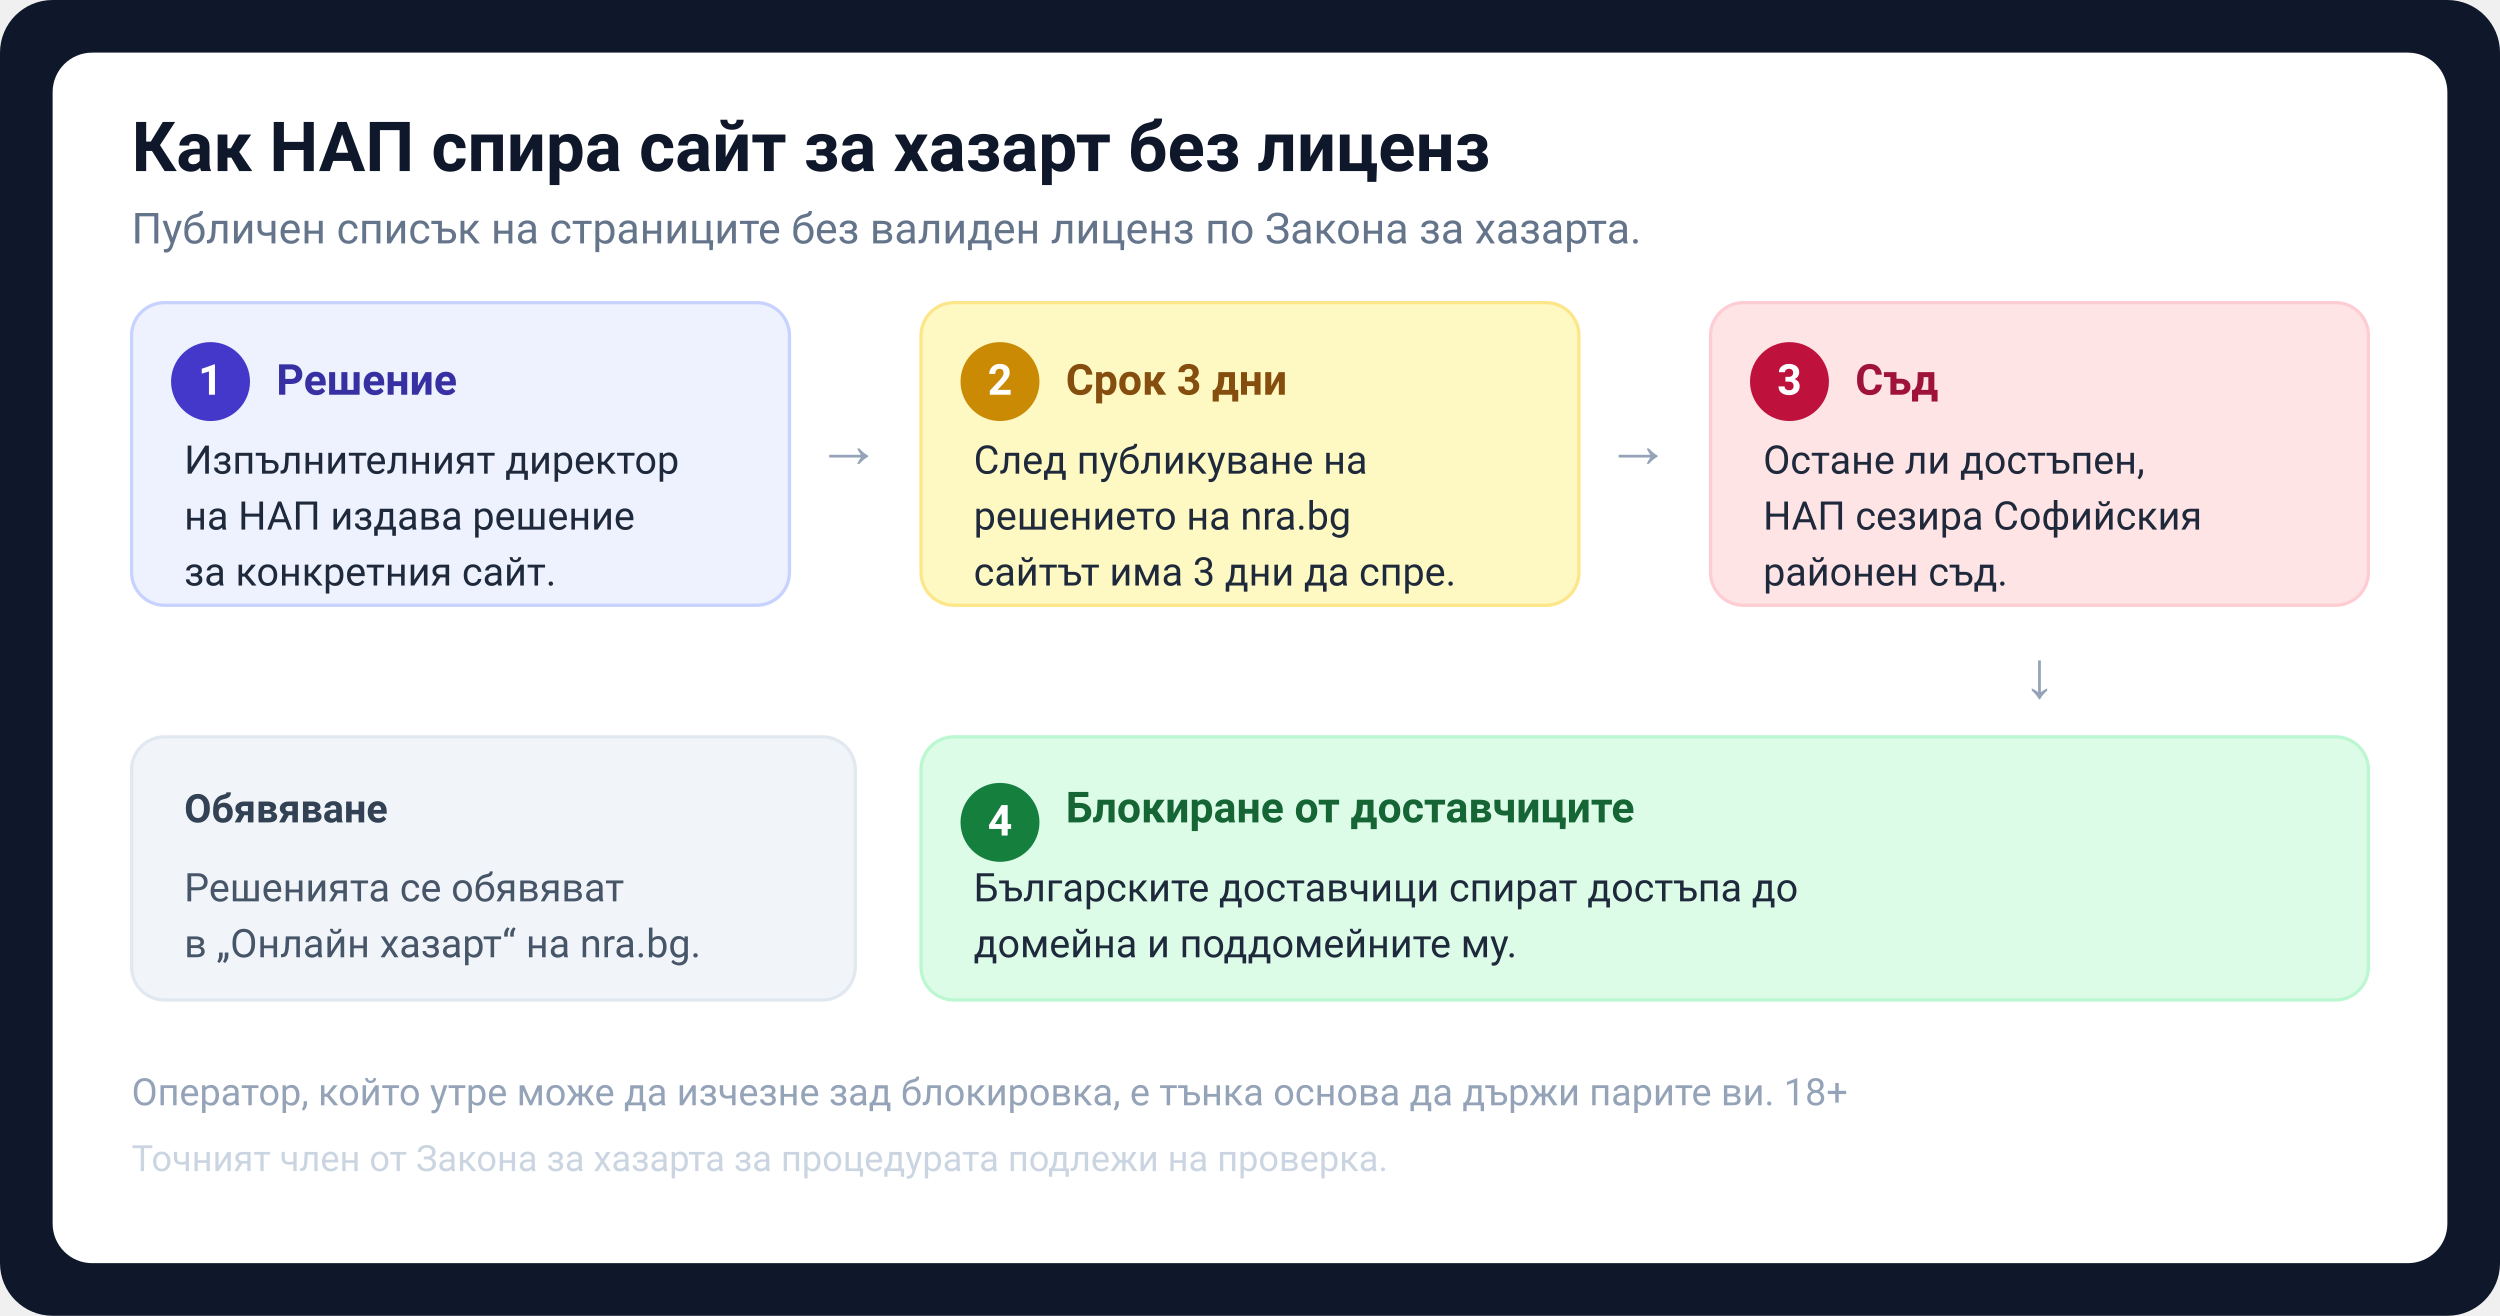
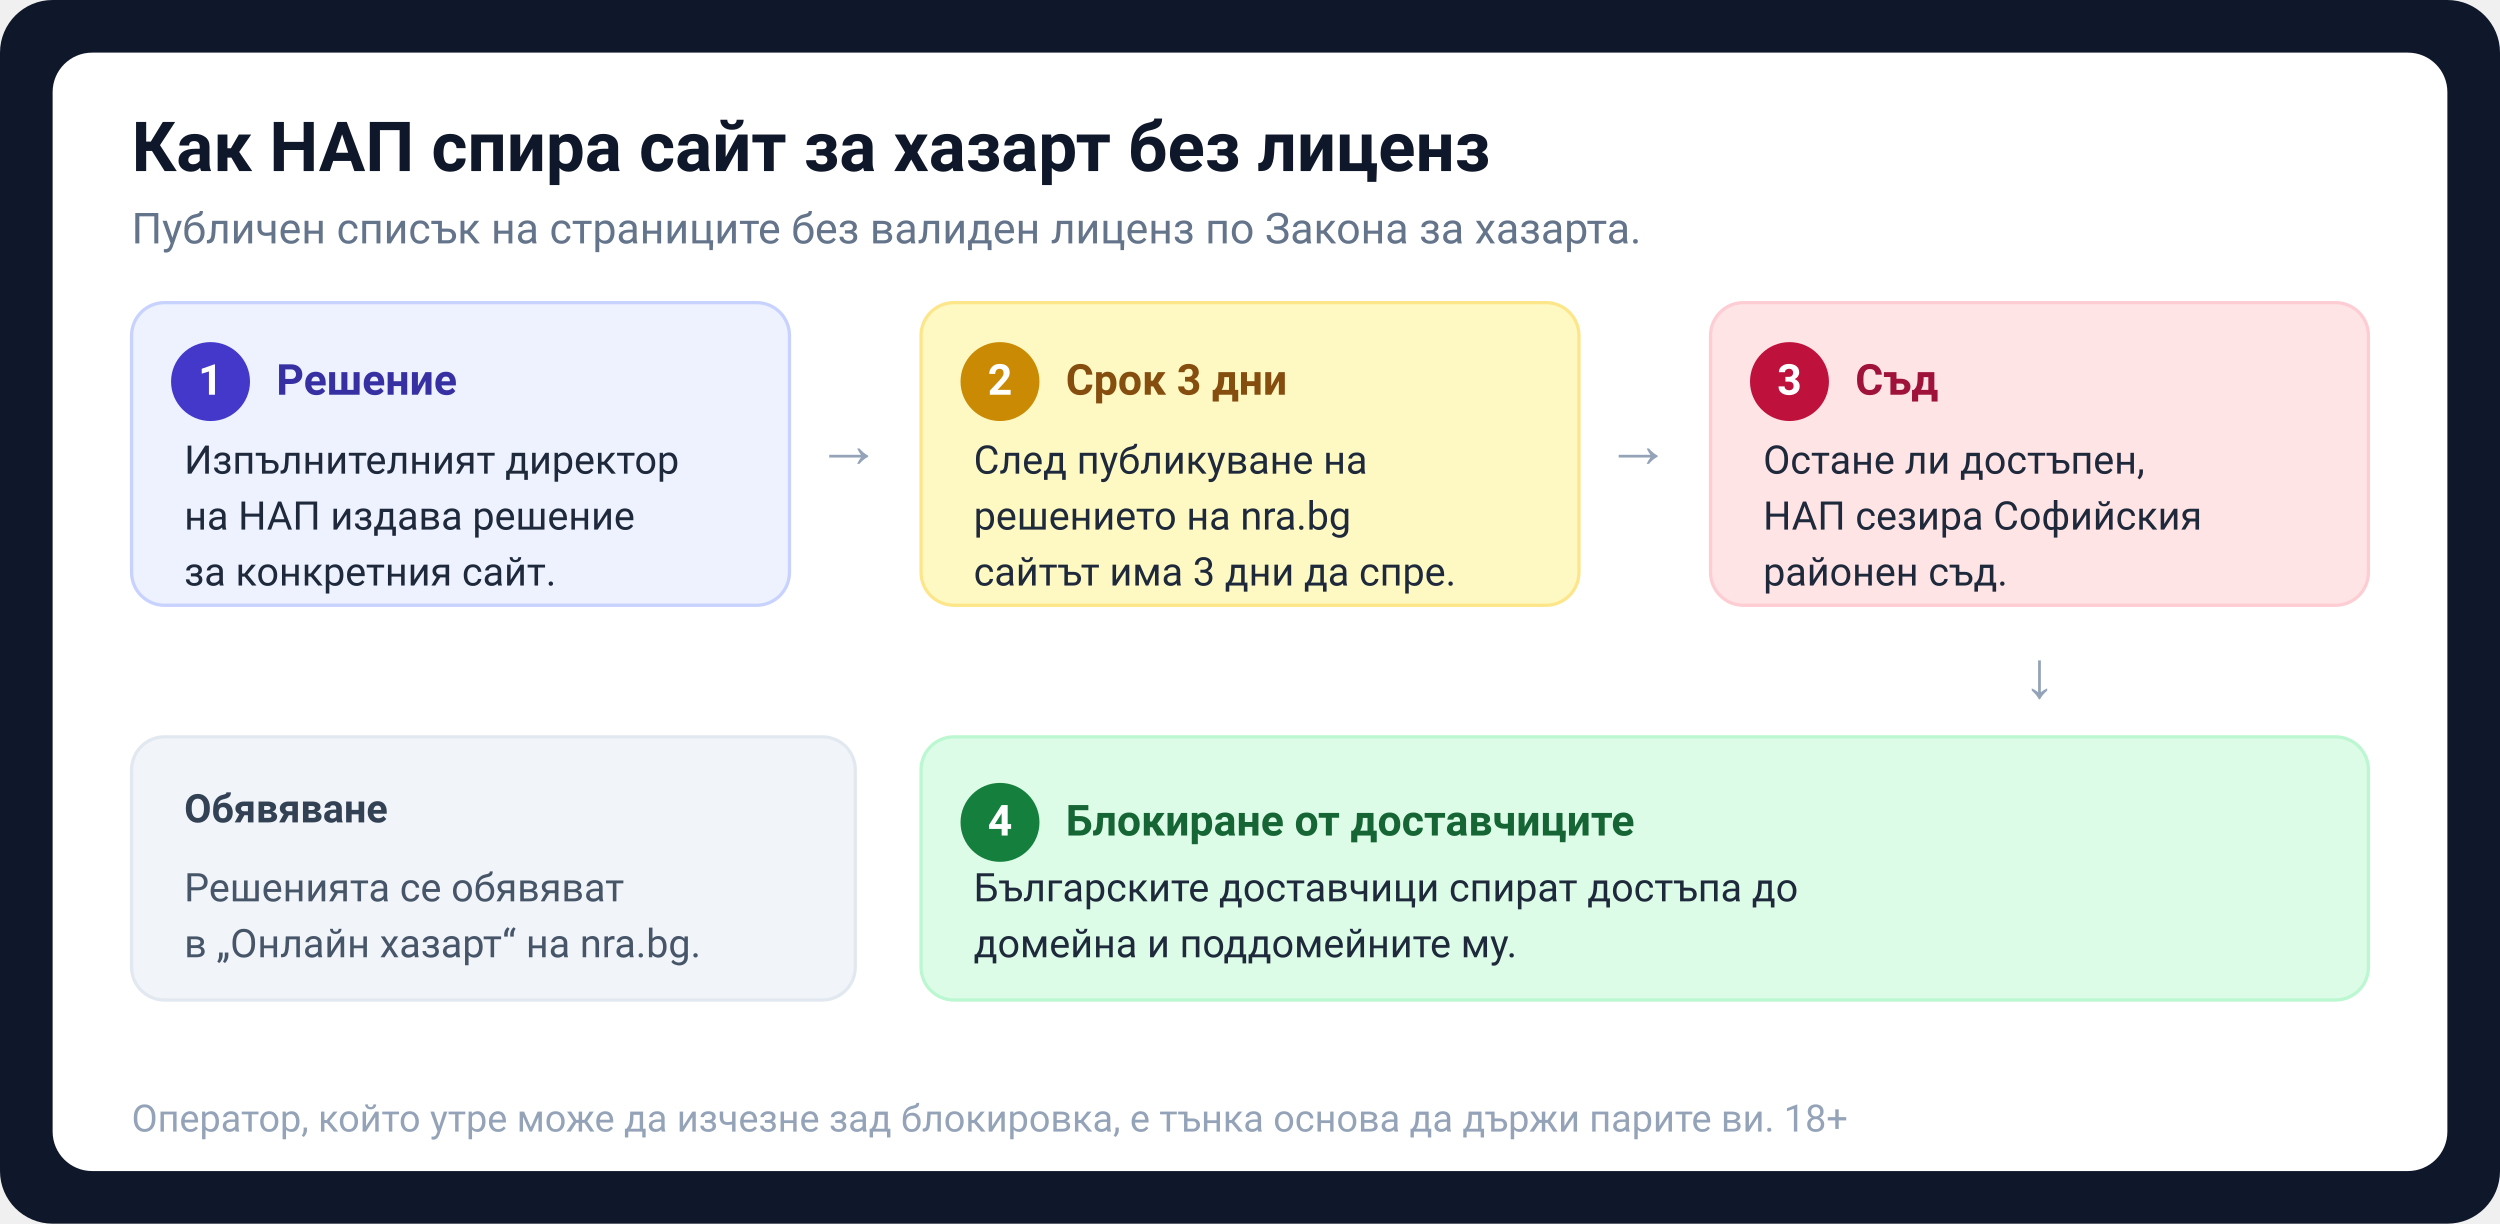
- <svg xmlns="http://www.w3.org/2000/svg" viewBox="0 0 760 400" width="760" height="400" font-family="'Segoe UI',Roboto,Arial,sans-serif" role="img" aria-label="Как НАП блокира сайт за хазарт без лиценз: решение на изпълнителния директор, тридневен срок след публикуване на nra.bg, сезиране на Софийския районен съд, блокиране от българските доставчици на домейна и поддомейните, обявяване в секция Онлайн хазарт.">
-   <rect x="0" y="0" width="760" height="400" rx="16" fill="#0f172a" />
-   <rect x="16" y="16" width="728" height="368" rx="12" fill="#ffffff" />
+ <svg xmlns="http://www.w3.org/2000/svg" viewBox="0 0 760 372" width="760" height="372" font-family="'Segoe UI',Roboto,Arial,sans-serif" role="img" aria-label="Как НАП блокира сайт за хазарт без лиценз: решение на изпълнителния директор, тридневен срок след публикуване на nra.bg, сезиране на Софийския районен съд, блокиране от българските доставчици на домейна и поддомейните, обявяване в секция Онлайн хазарт.">
+   <rect x="0" y="0" width="760" height="372" rx="16" fill="#0f172a" />
+   <rect x="16" y="16" width="728" height="340" rx="12" fill="#ffffff" />
  <text x="40" y="52" font-size="21" font-weight="700" fill="#0f172a">Как НАП спира сайт за хазарт без лиценз</text>
  <text x="40" y="74" font-size="13" fill="#64748b">Публичен списък на страниците без валиден лиценз по Закона за хазарта.</text>
  <rect x="40" y="92" width="200" height="92" rx="10" fill="#eef2ff" stroke="#c7d2fe" stroke-width="1" />
  <circle cx="64" cy="116" r="12" fill="#4338ca" />
  <text x="64" y="120" font-size="13" font-weight="700" fill="#ffffff" text-anchor="middle">1</text>
  <text x="84" y="120" font-size="13" font-weight="700" fill="#3730a3">Решение</text>
  <text x="56" y="144" font-size="12" fill="#1e293b">Изпълнителният директор</text>
  <text x="56" y="161" font-size="12" fill="#1e293b">на НАП издава решение</text>
  <text x="56" y="178" font-size="12" fill="#1e293b">за конкретния сайт.</text>
  <text x="258" y="142" font-size="20" fill="#94a3b8" text-anchor="middle">→</text>
  <rect x="280" y="92" width="200" height="92" rx="10" fill="#fef9c3" stroke="#fde68a" stroke-width="1" />
  <circle cx="304" cy="116" r="12" fill="#ca8a04" />
  <text x="304" y="120" font-size="13" font-weight="700" fill="#ffffff" text-anchor="middle">2</text>
  <text x="324" y="120" font-size="13" font-weight="700" fill="#854d0e">Срок 3 дни</text>
  <text x="296" y="144" font-size="12" fill="#1e293b">След публикуване на</text>
  <text x="296" y="161" font-size="12" fill="#1e293b">решението на nra.bg</text>
  <text x="296" y="178" font-size="12" fill="#1e293b">сайтът има 3 дни да спре.</text>
  <text x="498" y="142" font-size="20" fill="#94a3b8" text-anchor="middle">→</text>
  <rect x="520" y="92" width="200" height="92" rx="10" fill="#ffe4e6" stroke="#fecdd3" stroke-width="1" />
  <circle cx="544" cy="116" r="12" fill="#be123c" />
  <text x="544" y="120" font-size="13" font-weight="700" fill="#ffffff" text-anchor="middle">3</text>
  <text x="564" y="120" font-size="13" font-weight="700" fill="#9f1239">Съд</text>
  <text x="536" y="144" font-size="12" fill="#1e293b">Остане ли достъпен,</text>
  <text x="536" y="161" font-size="12" fill="#1e293b">НАП сезира Софийския</text>
  <text x="536" y="178" font-size="12" fill="#1e293b">районен съд.</text>
  <text x="620" y="212" font-size="20" fill="#94a3b8" text-anchor="middle">↓</text>
  <rect x="280" y="224" width="440" height="80" rx="10" fill="#dcfce7" stroke="#bbf7d0" stroke-width="1" />
  <circle cx="304" cy="250" r="12" fill="#15803d" />
  <text x="304" y="254" font-size="13" font-weight="700" fill="#ffffff" text-anchor="middle">4</text>
-   <text x="324" y="250" font-size="13" font-weight="700" fill="#166534">Блокиране от доставчиците</text>
+   <text x="324" y="254" font-size="13" font-weight="700" fill="#166534">Блокиране от доставчиците</text>
  <text x="296" y="274" font-size="12" fill="#1e293b">Българските доставчици спират достъпа до</text>
  <text x="296" y="291" font-size="12" fill="#1e293b">домейна и поддомейните му.</text>
  <rect x="40" y="224" width="220" height="80" rx="10" fill="#f1f5f9" stroke="#e2e8f0" stroke-width="1" />
  <text x="56" y="250" font-size="12" font-weight="700" fill="#334155">Обявяване</text>
  <text x="56" y="274" font-size="12" fill="#475569">Решенията се обявяват</text>
  <text x="56" y="291" font-size="12" fill="#475569">в „Онлайн хазарт“ на nra.bg.</text>
-   <text x="40" y="336" font-size="11.5" fill="#94a3b8">Оператор, който утре може да изчезне зад блокировка, е тънка основа да държи парите ви. 18+</text>
-   <text x="40" y="356" font-size="11" fill="#cbd5e1">Точният член от Закона за хазарта за процедурата подлежи на проверка.</text>
+   <text x="40" y="344" font-size="11.5" fill="#94a3b8">Оператор, който утре може да изчезне зад блокировка, е тънка основа да държи парите ви. 18+</text>
</svg>
